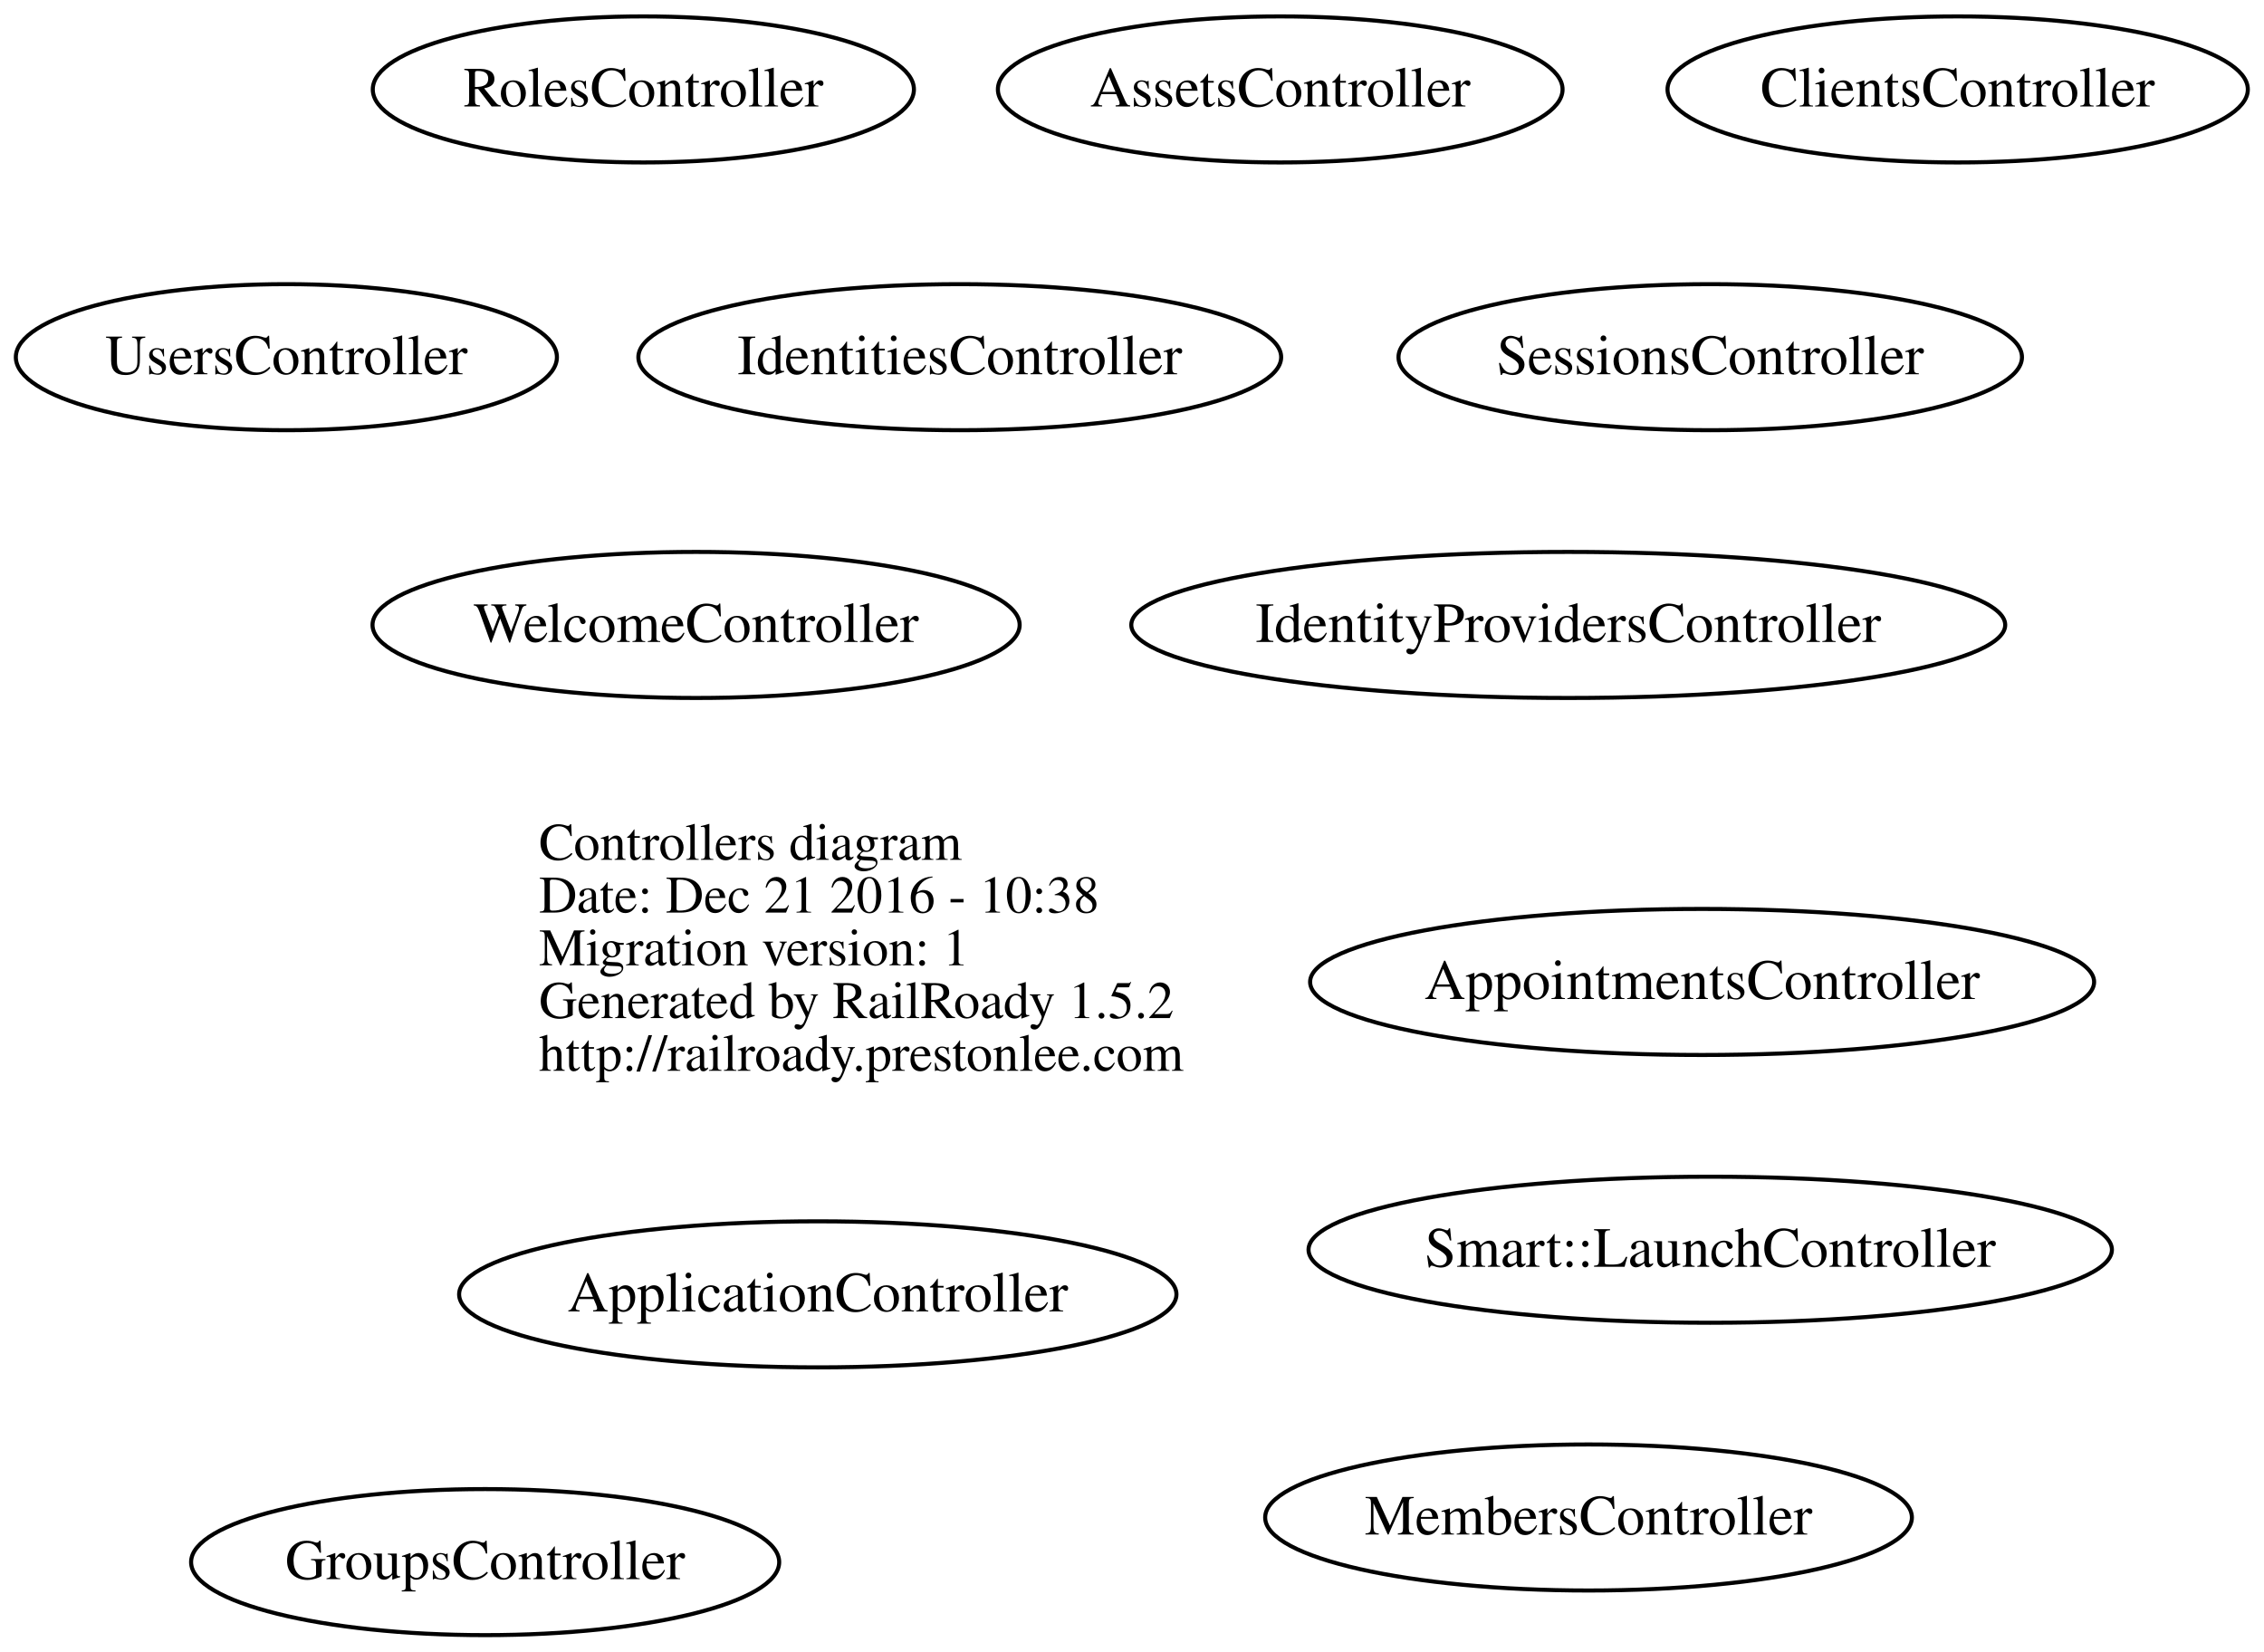
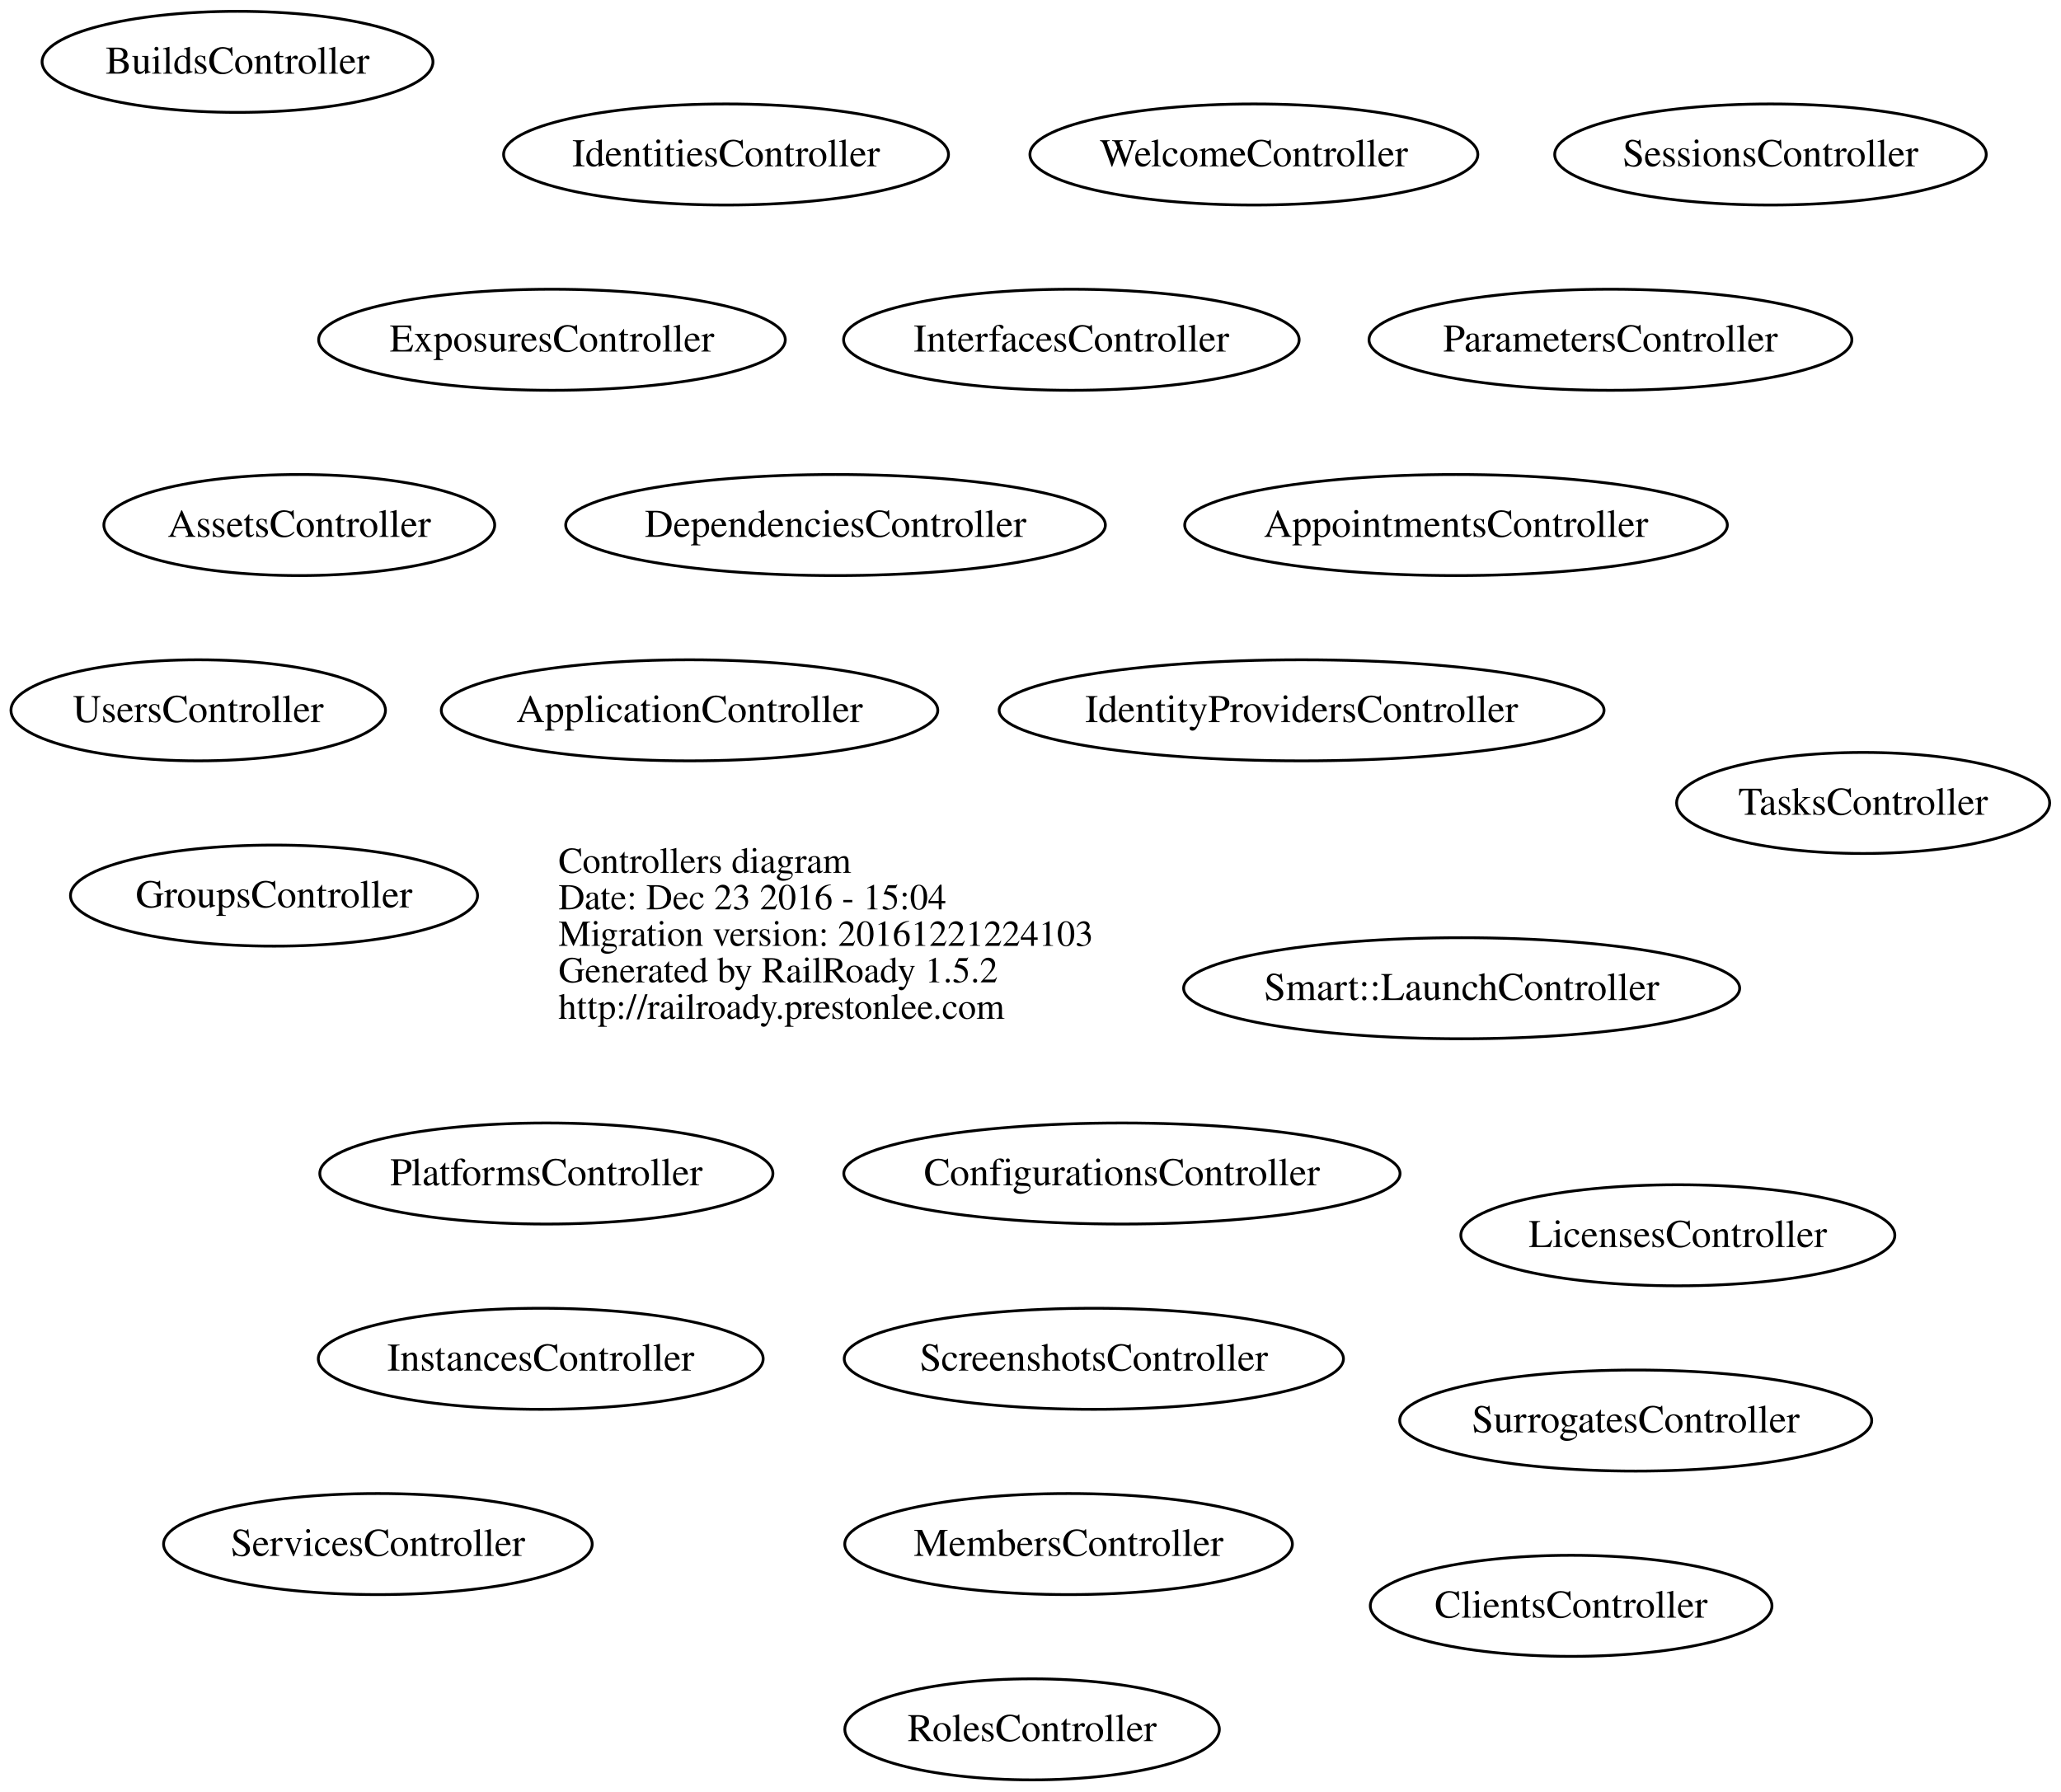
- <svg xmlns="http://www.w3.org/2000/svg" width="558pt" height="407pt" viewBox="0.00 0.00 558.11 407.00">
-   <g id="graph0" class="graph" transform="scale(1 1) rotate(0) translate(223.596 227)">
-     <polygon fill="none" stroke="none" points="-223.596,180 -223.596,-227 334.515,-227 334.515,180 -223.596,180" />
+ <svg xmlns="http://www.w3.org/2000/svg" width="734pt" height="638pt" viewBox="0.00 0.00 734.07 638.00">
+   <g id="graph0" class="graph" transform="scale(1 1) rotate(0) translate(300.596 326)">
+     <polygon fill="none" stroke="none" points="-300.596,312 -300.596,-326 433.471,-326 433.471,312 -300.596,312" />
    <g id="node1" class="node">
-       <text text-anchor="start" x="-90.72" y="-15.1" font-family="Times,serif" font-size="13.00">Controllers diagram</text>
-       <text text-anchor="start" x="-90.72" y="-2.1" font-family="Times,serif" font-size="13.00">Date: Dec 21 2016 - 10:38</text>
-       <text text-anchor="start" x="-90.72" y="10.9" font-family="Times,serif" font-size="13.00">Migration version: 1</text>
-       <text text-anchor="start" x="-90.72" y="23.9" font-family="Times,serif" font-size="13.00">Generated by RailRoady 1.5.2</text>
-       <text text-anchor="start" x="-90.72" y="36.9" font-family="Times,serif" font-size="13.00">http://railroady.prestonlee.com</text>
+       <text text-anchor="start" x="-101.688" y="-15.1" font-family="Times,serif" font-size="13.00">Controllers diagram</text>
+       <text text-anchor="start" x="-101.688" y="-2.1" font-family="Times,serif" font-size="13.00">Date: Dec 23 2016 - 15:04</text>
+       <text text-anchor="start" x="-101.688" y="10.9" font-family="Times,serif" font-size="13.00">Migration version: 20161221224103</text>
+       <text text-anchor="start" x="-101.688" y="23.9" font-family="Times,serif" font-size="13.00">Generated by RailRoady 1.5.2</text>
+       <text text-anchor="start" x="-101.688" y="36.9" font-family="Times,serif" font-size="13.00">http://railroady.prestonlee.com</text>
    </g>
    <g id="node2" class="node">
-       <ellipse fill="none" stroke="black" cx="-22" cy="92" rx="88.417" ry="18" />
-       <text text-anchor="middle" x="-22" y="96.2" font-family="Times,serif" font-size="14.00">ApplicationController</text>
+       <ellipse fill="none" stroke="black" cx="-55" cy="-73" rx="88.417" ry="18" />
+       <text text-anchor="middle" x="-55" y="-68.8" font-family="Times,serif" font-size="14.00">ApplicationController</text>
    </g>
    <g id="node3" class="node">
-       <ellipse fill="none" stroke="black" cx="196" cy="15" rx="96.636" ry="18" />
-       <text text-anchor="middle" x="196" y="19.2" font-family="Times,serif" font-size="14.00">AppointmentsController</text>
+       <ellipse fill="none" stroke="black" cx="218" cy="-139" rx="96.636" ry="18" />
+       <text text-anchor="middle" x="218" y="-134.8" font-family="Times,serif" font-size="14.00">AppointmentsController</text>
    </g>
    <g id="node4" class="node">
-       <ellipse fill="none" stroke="black" cx="92" cy="-205" rx="69.6" ry="18" />
-       <text text-anchor="middle" x="92" y="-200.8" font-family="Times,serif" font-size="14.00">AssetsController</text>
+       <ellipse fill="none" stroke="black" cx="-194" cy="-139" rx="69.6" ry="18" />
+       <text text-anchor="middle" x="-194" y="-134.8" font-family="Times,serif" font-size="14.00">AssetsController</text>
    </g>
    <g id="node5" class="node">
-       <ellipse fill="none" stroke="black" cx="259" cy="-205" rx="71.529" ry="18" />
-       <text text-anchor="middle" x="259" y="-200.8" font-family="Times,serif" font-size="14.00">ClientsController</text>
+       <ellipse fill="none" stroke="black" cx="-216" cy="-304" rx="69.608" ry="18" />
+       <text text-anchor="middle" x="-216" y="-299.8" font-family="Times,serif" font-size="14.00">BuildsController</text>
    </g>
    <g id="node6" class="node">
-       <ellipse fill="none" stroke="black" cx="-104" cy="158" rx="72.489" ry="18" />
-       <text text-anchor="middle" x="-104" y="162.2" font-family="Times,serif" font-size="14.00">GroupsController</text>
+       <ellipse fill="none" stroke="black" cx="259" cy="246" rx="71.529" ry="18" />
+       <text text-anchor="middle" x="259" y="250.2" font-family="Times,serif" font-size="14.00">ClientsController</text>
    </g>
    <g id="node7" class="node">
-       <ellipse fill="none" stroke="black" cx="13" cy="-139" rx="79.23" ry="18" />
-       <text text-anchor="middle" x="13" y="-134.8" font-family="Times,serif" font-size="14.00">IdentitiesController</text>
+       <ellipse fill="none" stroke="black" cx="99" cy="92" rx="99.059" ry="18" />
+       <text text-anchor="middle" x="99" y="96.2" font-family="Times,serif" font-size="14.00">ConfigurationsController</text>
    </g>
    <g id="node8" class="node">
+       <ellipse fill="none" stroke="black" cx="-3" cy="-139" rx="96.109" ry="18" />
+       <text text-anchor="middle" x="-3" y="-134.8" font-family="Times,serif" font-size="14.00">DependenciesController</text>
+     </g>
+     <g id="node9" class="node">
+       <ellipse fill="none" stroke="black" cx="-104" cy="-205" rx="83.098" ry="18" />
+       <text text-anchor="middle" x="-104" y="-200.8" font-family="Times,serif" font-size="14.00">ExposuresController</text>
+     </g>
+     <g id="node10" class="node">
+       <ellipse fill="none" stroke="black" cx="-203" cy="-7" rx="72.489" ry="18" />
+       <text text-anchor="middle" x="-203" y="-2.8" font-family="Times,serif" font-size="14.00">GroupsController</text>
+     </g>
+     <g id="node11" class="node">
+       <ellipse fill="none" stroke="black" cx="-42" cy="-271" rx="79.23" ry="18" />
+       <text text-anchor="middle" x="-42" y="-266.8" font-family="Times,serif" font-size="14.00">IdentitiesController</text>
+     </g>
+     <g id="node12" class="node">
      <ellipse fill="none" stroke="black" cx="163" cy="-73" rx="107.72" ry="18" />
      <text text-anchor="middle" x="163" y="-68.8" font-family="Times,serif" font-size="14.00">IdentityProvidersController</text>
    </g>
-     <g id="node9" class="node">
-       <ellipse fill="none" stroke="black" cx="168" cy="147" rx="79.714" ry="18" />
-       <text text-anchor="middle" x="168" y="151.2" font-family="Times,serif" font-size="14.00">MembersController</text>
-     </g>
-     <g id="node10" class="node">
-       <ellipse fill="none" stroke="black" cx="-65" cy="-205" rx="66.701" ry="18" />
-       <text text-anchor="middle" x="-65" y="-200.8" font-family="Times,serif" font-size="14.00">RolesController</text>
-     </g>
-     <g id="node11" class="node">
-       <ellipse fill="none" stroke="black" cx="198" cy="-139" rx="76.85" ry="18" />
-       <text text-anchor="middle" x="198" y="-134.8" font-family="Times,serif" font-size="14.00">SessionsController</text>
-     </g>
-     <g id="node12" class="node">
-       <ellipse fill="none" stroke="black" cx="198" cy="81" rx="99.024" ry="18" />
-       <text text-anchor="middle" x="198" y="85.2" font-family="Times,serif" font-size="14.00">Smart::LaunchController</text>
-     </g>
    <g id="node13" class="node">
-       <ellipse fill="none" stroke="black" cx="-153" cy="-139" rx="66.692" ry="18" />
-       <text text-anchor="middle" x="-153" y="-134.8" font-family="Times,serif" font-size="14.00">UsersController</text>
+       <ellipse fill="none" stroke="black" cx="-108" cy="158" rx="79.221" ry="18" />
+       <text text-anchor="middle" x="-108" y="162.2" font-family="Times,serif" font-size="14.00">InstancesController</text>
    </g>
    <g id="node14" class="node">
-       <ellipse fill="none" stroke="black" cx="-52" cy="-73" rx="79.765" ry="18" />
-       <text text-anchor="middle" x="-52" y="-68.8" font-family="Times,serif" font-size="14.00">WelcomeController</text>
+       <ellipse fill="none" stroke="black" cx="81" cy="-205" rx="81.125" ry="18" />
+       <text text-anchor="middle" x="81" y="-200.8" font-family="Times,serif" font-size="14.00">InterfacesController</text>
+     </g>
+     <g id="node15" class="node">
+       <ellipse fill="none" stroke="black" cx="297" cy="114" rx="77.292" ry="18" />
+       <text text-anchor="middle" x="297" y="118.2" font-family="Times,serif" font-size="14.00">LicensesController</text>
+     </g>
+     <g id="node16" class="node">
+       <ellipse fill="none" stroke="black" cx="80" cy="224" rx="79.714" ry="18" />
+       <text text-anchor="middle" x="80" y="228.2" font-family="Times,serif" font-size="14.00">MembersController</text>
+     </g>
+     <g id="node17" class="node">
+       <ellipse fill="none" stroke="black" cx="273" cy="-205" rx="85.986" ry="18" />
+       <text text-anchor="middle" x="273" y="-200.8" font-family="Times,serif" font-size="14.00">ParametersController</text>
+     </g>
+     <g id="node18" class="node">
+       <ellipse fill="none" stroke="black" cx="-106" cy="92" rx="80.692" ry="18" />
+       <text text-anchor="middle" x="-106" y="96.2" font-family="Times,serif" font-size="14.00">PlatformsController</text>
+     </g>
+     <g id="node19" class="node">
+       <ellipse fill="none" stroke="black" cx="67" cy="290" rx="66.701" ry="18" />
+       <text text-anchor="middle" x="67" y="294.2" font-family="Times,serif" font-size="14.00">RolesController</text>
+     </g>
+     <g id="node20" class="node">
+       <ellipse fill="none" stroke="black" cx="89" cy="158" rx="88.901" ry="18" />
+       <text text-anchor="middle" x="89" y="162.2" font-family="Times,serif" font-size="14.00">ScreenshotsController</text>
+     </g>
+     <g id="node21" class="node">
+       <ellipse fill="none" stroke="black" cx="-166" cy="224" rx="76.331" ry="18" />
+       <text text-anchor="middle" x="-166" y="228.2" font-family="Times,serif" font-size="14.00">ServicesController</text>
+     </g>
+     <g id="node22" class="node">
+       <ellipse fill="none" stroke="black" cx="330" cy="-271" rx="76.85" ry="18" />
+       <text text-anchor="middle" x="330" y="-266.8" font-family="Times,serif" font-size="14.00">SessionsController</text>
+     </g>
+     <g id="node23" class="node">
+       <ellipse fill="none" stroke="black" cx="220" cy="26" rx="99.024" ry="18" />
+       <text text-anchor="middle" x="220" y="30.2" font-family="Times,serif" font-size="14.00">Smart::LaunchController</text>
+     </g>
+     <g id="node24" class="node">
+       <ellipse fill="none" stroke="black" cx="282" cy="180" rx="84.058" ry="18" />
+       <text text-anchor="middle" x="282" y="184.2" font-family="Times,serif" font-size="14.00">SurrogatesController</text>
+     </g>
+     <g id="node25" class="node">
+       <ellipse fill="none" stroke="black" cx="363" cy="-40" rx="66.442" ry="18" />
+       <text text-anchor="middle" x="363" y="-35.8" font-family="Times,serif" font-size="14.00">TasksController</text>
+     </g>
+     <g id="node26" class="node">
+       <ellipse fill="none" stroke="black" cx="-230" cy="-73" rx="66.692" ry="18" />
+       <text text-anchor="middle" x="-230" y="-68.8" font-family="Times,serif" font-size="14.00">UsersController</text>
+     </g>
+     <g id="node27" class="node">
+       <ellipse fill="none" stroke="black" cx="146" cy="-271" rx="79.765" ry="18" />
+       <text text-anchor="middle" x="146" y="-266.8" font-family="Times,serif" font-size="14.00">WelcomeController</text>
    </g>
  </g>
</svg>
